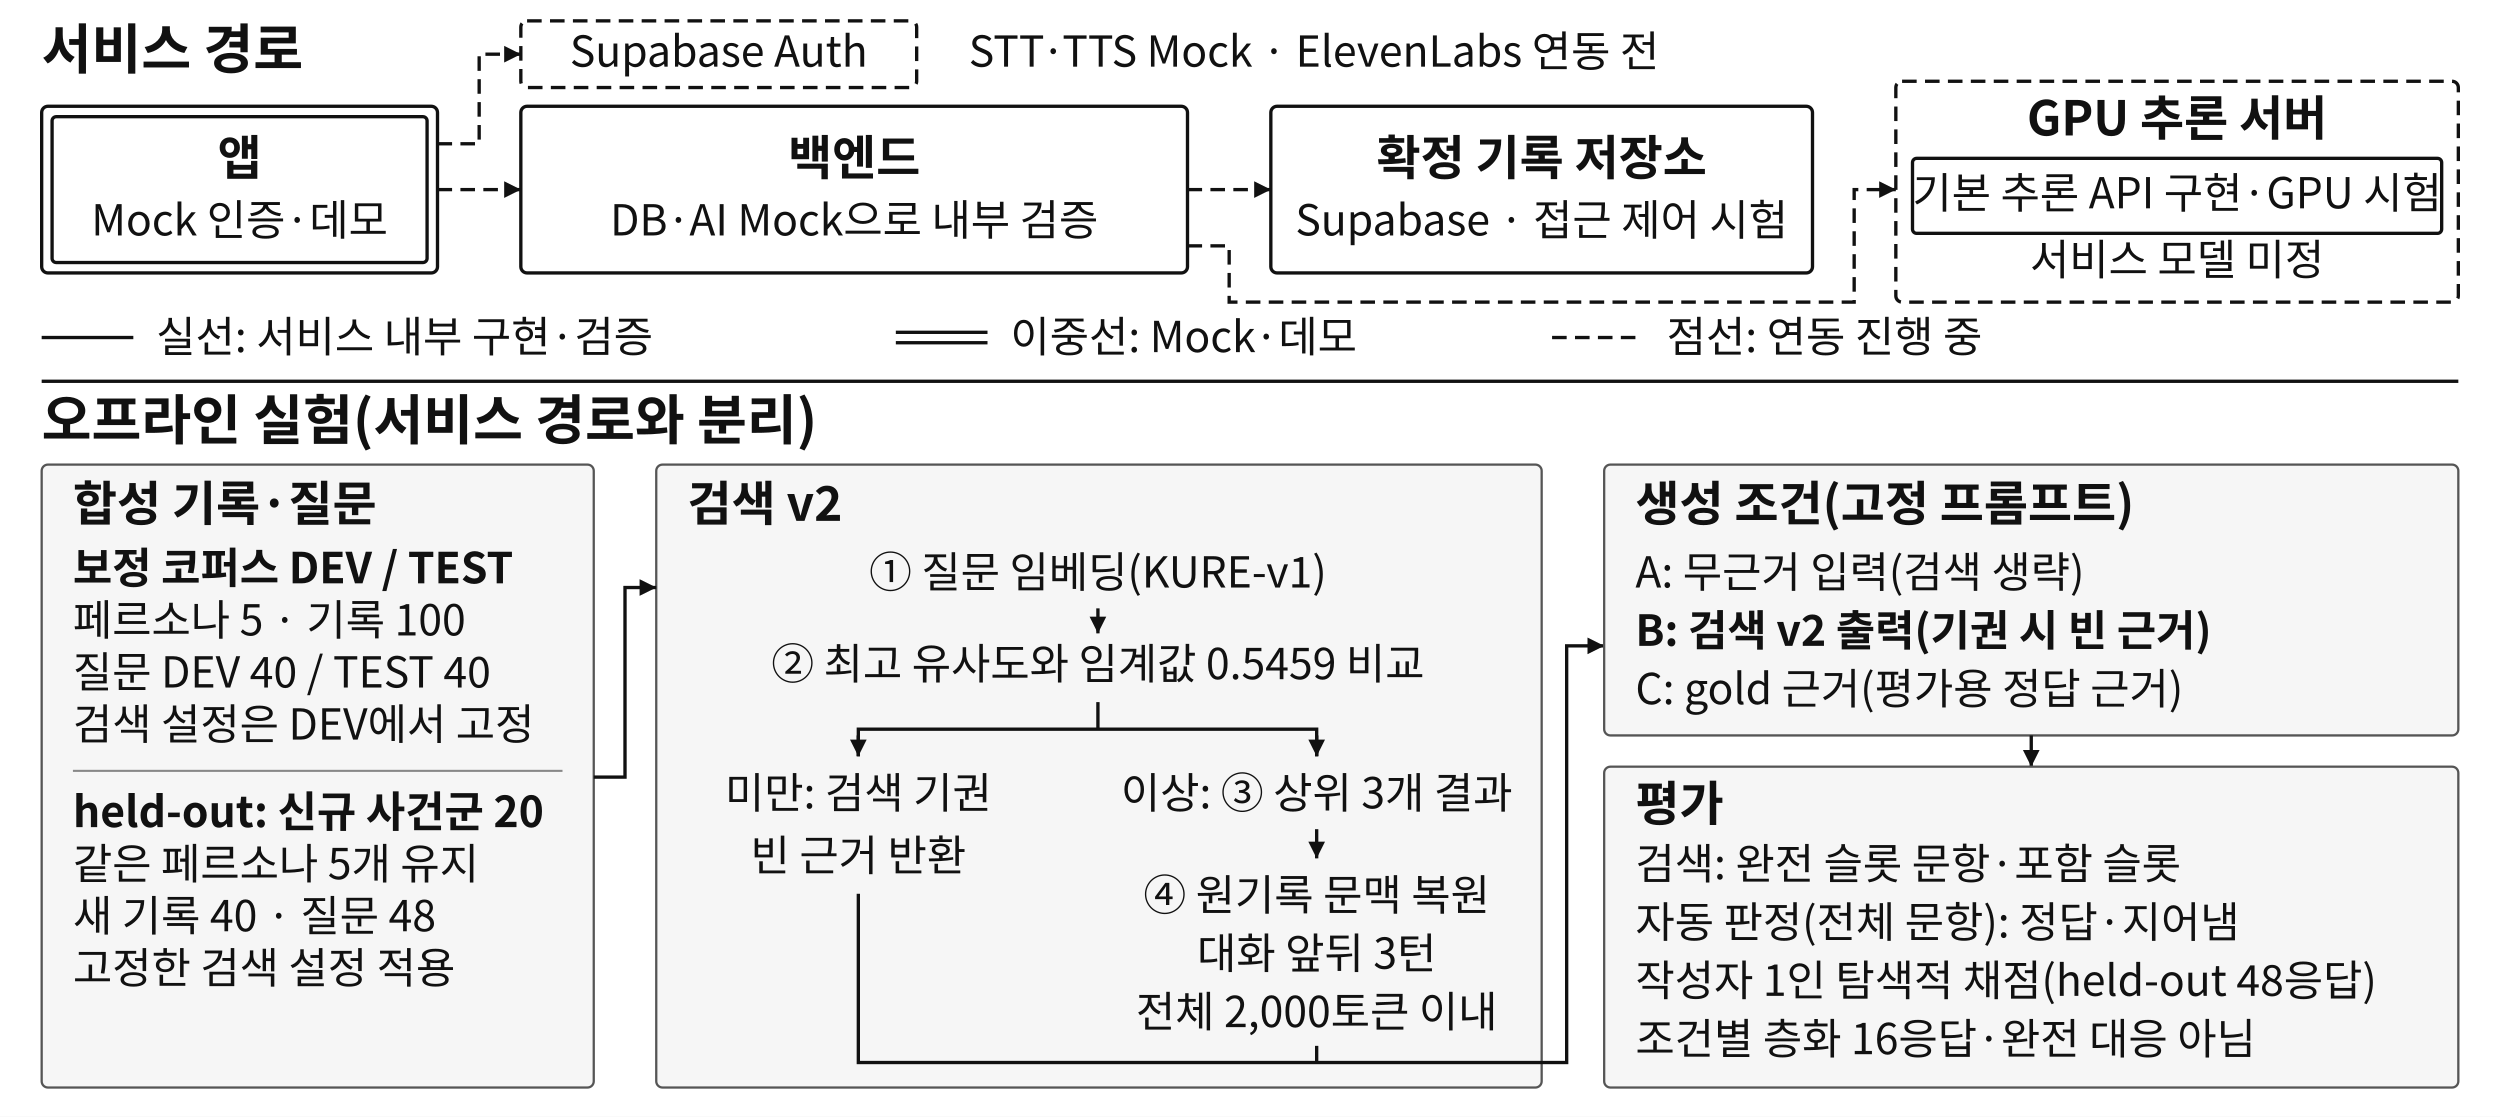
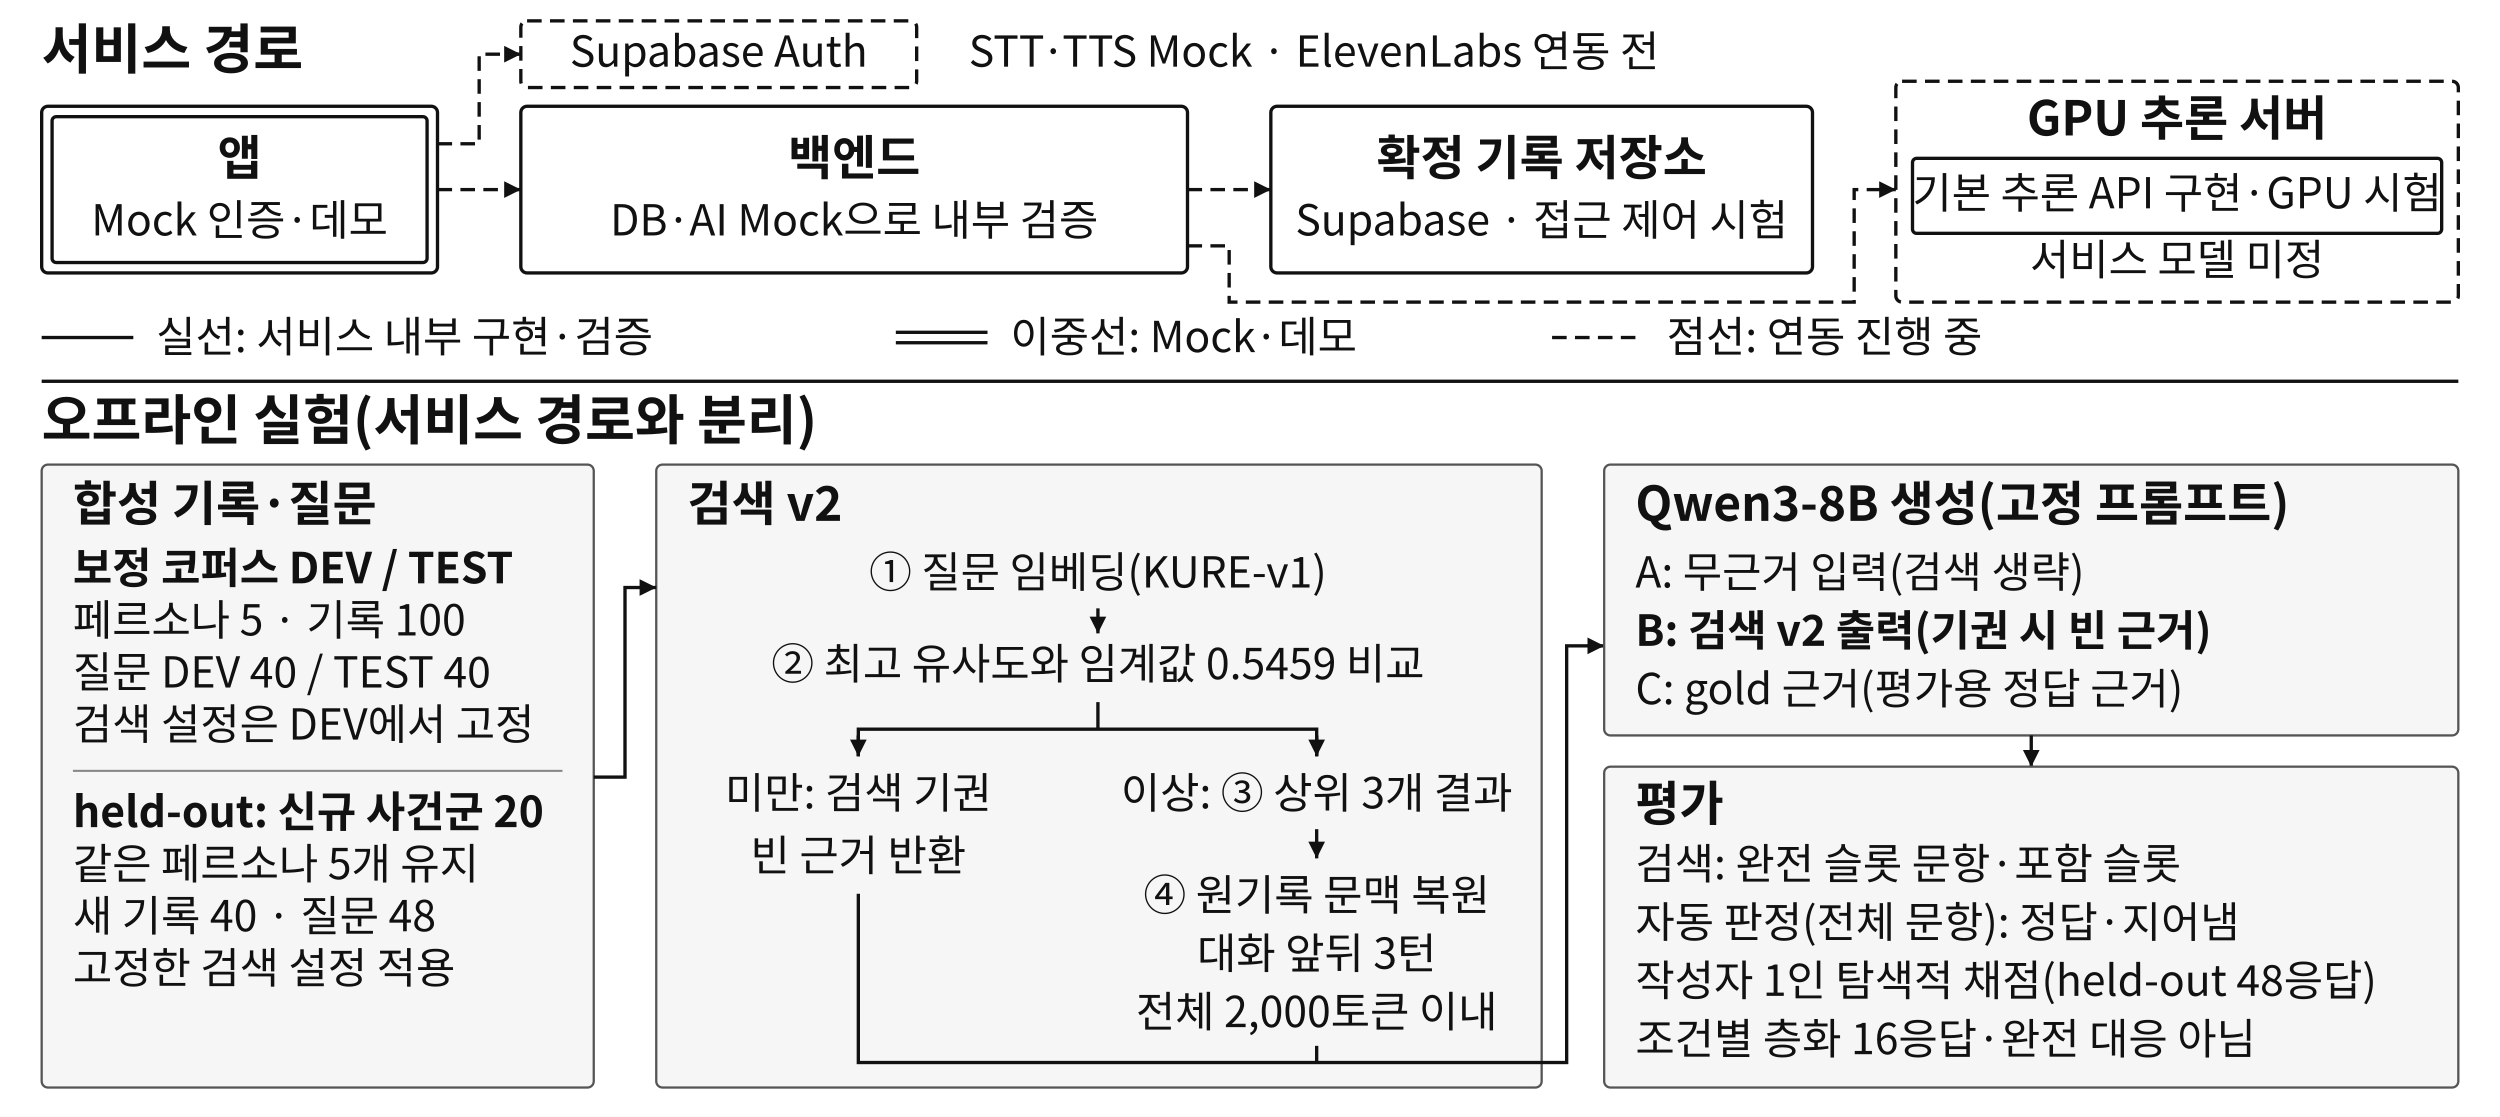
<svg xmlns="http://www.w3.org/2000/svg" width="190mm" height="84.87mm" viewBox="0 0 1200 536" role="img" aria-labelledby="title desc">
  <defs>
    <marker id="arrow" markerWidth="10" markerHeight="10" refX="8" refY="5" orient="auto-start-reverse" markerUnits="userSpaceOnUse">
      <path d="M0 1L8 5L0 9Z" fill="#111" stroke="none" />
    </marker>
    <style>
      text{font-family:"Apple SD Gothic Neo","Noto Sans CJK KR",sans-serif;fill:#111;font-size:20.5px}
      .title{font-size:23px;font-weight:700}
      .section{font-size:26px;font-weight:700}
      .bold{font-weight:700}
      .box{fill:white;stroke:#111;stroke-width:1.6}
      .pending{fill:white;stroke:#111;stroke-width:1.6;stroke-dasharray:7 4}
      .link{fill:none;stroke:#111;stroke-width:1.6;marker-end:url(#arrow)}
      .dash{stroke-dasharray:7 4}
      .rule{fill:none;stroke:#111;stroke-width:1.6}
      .experiment{fill:#f6f6f6;stroke:#555;stroke-width:1.1}
      .divider{stroke:#888;stroke-width:1}
    </style>
  </defs>
  <rect width="1200" height="536" fill="white" />
  <text x="20" y="33" class="section">서비스 경로</text>
  <rect id="auth" x="250" y="10" width="190" height="32" rx="3" class="pending" />
  <text x="345" y="32" text-anchor="middle" data-box="auth">Supabase Auth</text>
  <text x="465" y="32">STT·TTS Mock · ElevenLabs 연동 전</text>
  <rect id="app" x="20" y="51" width="190" height="80" rx="3" class="box" />
  <rect x="25" y="56" width="180" height="70" rx="2" class="box" />
  <text x="115" y="84" text-anchor="middle" class="title" data-box="app">앱</text>
  <text x="115" y="113" text-anchor="middle" data-box="app">Mock 인증·데모</text>
  <rect id="backend" x="250" y="51" width="320" height="80" rx="3" class="box" />
  <text x="410" y="84" text-anchor="middle" class="title" data-box="backend">백엔드</text>
  <text x="410" y="113" text-anchor="middle" data-box="backend">DB·AI Mock으로 내부 검증</text>
  <rect id="db" x="610" y="51" width="260" height="80" rx="3" class="box" />
  <text x="740" y="84" text-anchor="middle" class="title" data-box="db">확정 기록 저장소</text>
  <text x="740" y="113" text-anchor="middle" data-box="db">Supabase · 접근 제어 시험</text>
  <rect id="gpu" x="910" y="39" width="270" height="106" rx="3" class="pending" />
  <text x="1045" y="65" text-anchor="middle" class="title" data-box="gpu">GPU 추론 서버</text>
  <rect id="gpu-tested" x="918" y="76" width="254" height="36" rx="2" class="box" />
  <text x="1045" y="100" text-anchor="middle" data-box="gpu-tested">기본 추론 API 구현·GPU 시험</text>
  <text x="1045" y="132" text-anchor="middle" data-box="gpu">서비스 모델 미정</text>
  <path d="M210 69H230V26H250" class="link dash" />
  <path d="M210 91H250" class="link dash" />
  <path d="M570 91H610" class="link dash" />
  <path d="M570 118H590V145H890V91H910" class="link dash" />
  <path d="M20 162H64" class="rule" />
  <text x="75" y="169">실선: 서비스 내부 구현·검증</text>
  <path d="M430 159.5H474M430 164.5H474" class="rule" />
  <text x="485" y="169">이중선: Mock·데모</text>
  <path d="M745 162H789" class="rule dash" />
  <text x="800" y="169">점선: 연동 진행 중</text>
  <line x1="20" y1="183" x2="1180" y2="183" class="rule" />
  <text x="20" y="211" class="section">오프라인 실험(서비스 경로와 분리)</text>
  <rect id="data" x="20" y="223" width="265" height="299" rx="3" class="experiment" />
  <text x="35" y="250" class="title" data-box="data">합성 기록·질문</text>
  <text x="35" y="280" class="bold" data-box="data">보정 코퍼스 DEV / TEST</text>
  <text x="35" y="305" data-box="data">페르소나 5 · 기록 100</text>
  <text x="35" y="330" data-box="data">질문 DEV 40 / TEST 40</text>
  <text x="35" y="355" data-box="data">검색 설정은 DEV에서 고정</text>
  <line x1="35" y1="370" x2="270" y2="370" class="divider" />
  <text x="35" y="397" class="bold" data-box="data">held-out: 신규 사건군 20</text>
  <text x="35" y="422" data-box="data">같은 페르소나 5개 유지</text>
  <text x="35" y="447" data-box="data">새 기록 40 · 질문 48</text>
  <text x="35" y="472" data-box="data">고정한 검색 설정 적용</text>
  <rect id="retrieval" x="315" y="223" width="425" height="299" rx="3" class="experiment" />
  <text x="330" y="250" class="title" data-box="retrieval">검색 v2</text>
  <text x="527" y="282" text-anchor="middle" data-box="retrieval">① 질문 임베딩(KURE-v1)</text>
  <path d="M527 292V304" class="link" />
  <text x="527" y="326" text-anchor="middle" data-box="retrieval">② 최고 유사도와 임계값 0.5459 비교</text>
  <path d="M527 337V350H412V363M527 350H632V363" class="rule" />
  <path d="M412 353V363" class="link" />
  <path d="M632 353V363" class="link" />
  <text x="412" y="388" text-anchor="middle" data-box="retrieval">미만: 검색 기권</text>
  <text x="412" y="418" text-anchor="middle" data-box="retrieval">빈 근거 반환</text>
  <text x="632" y="388" text-anchor="middle" data-box="retrieval">이상: ③ 상위 3개 결과</text>
  <path d="M632 398V412" class="link" />
  <text x="632" y="437" text-anchor="middle" data-box="retrieval">④ 원기록 문맥 복원</text>
  <text x="632" y="465" text-anchor="middle" data-box="retrieval">대화 앞뒤 3턴</text>
  <text x="632" y="493" text-anchor="middle" data-box="retrieval">전체 2,000토큰 이내</text>
  <path d="M412 429V510H752V310H770" class="link" />
  <path d="M632 502V510" class="rule" />
  <path d="M285 373H300V282H315" class="link" />
  <rect id="generation" x="770" y="223" width="410" height="130" rx="3" class="experiment" />
-   <text x="785" y="250" class="title" data-box="generation">생성 조건(고정 프롬프트)</text>
+   <text x="785" y="250" class="title" data-box="generation">Qwen3-8B 생성(고정 프롬프트)</text>
  <text x="785" y="282" data-box="generation">A: 무근거 입력(검색 생략)</text>
  <text x="785" y="310" class="bold" data-box="generation">B: 검색 v2 출력(기권 시 빈 근거)</text>
  <text x="785" y="338" data-box="generation">C: gold 근거(평가용 정답 근거)</text>
  <path d="M975 353V368" class="link" />
  <rect id="eval" x="770" y="368" width="410" height="154" rx="3" class="experiment" />
  <text x="785" y="394" class="title" data-box="eval">평가</text>
  <text x="785" y="422" data-box="eval">검색: 완전 슬롯 문항·포함 슬롯</text>
  <text x="785" y="450" data-box="eval">자동 판정(전체 문항): 정답·지어냄</text>
  <text x="785" y="478" data-box="eval">작성자 1인 탐색적 채점(held-out 48응답)</text>
  <text x="785" y="506" data-box="eval">조건별 층화 16응답·완전 대응 아님</text>
</svg>
